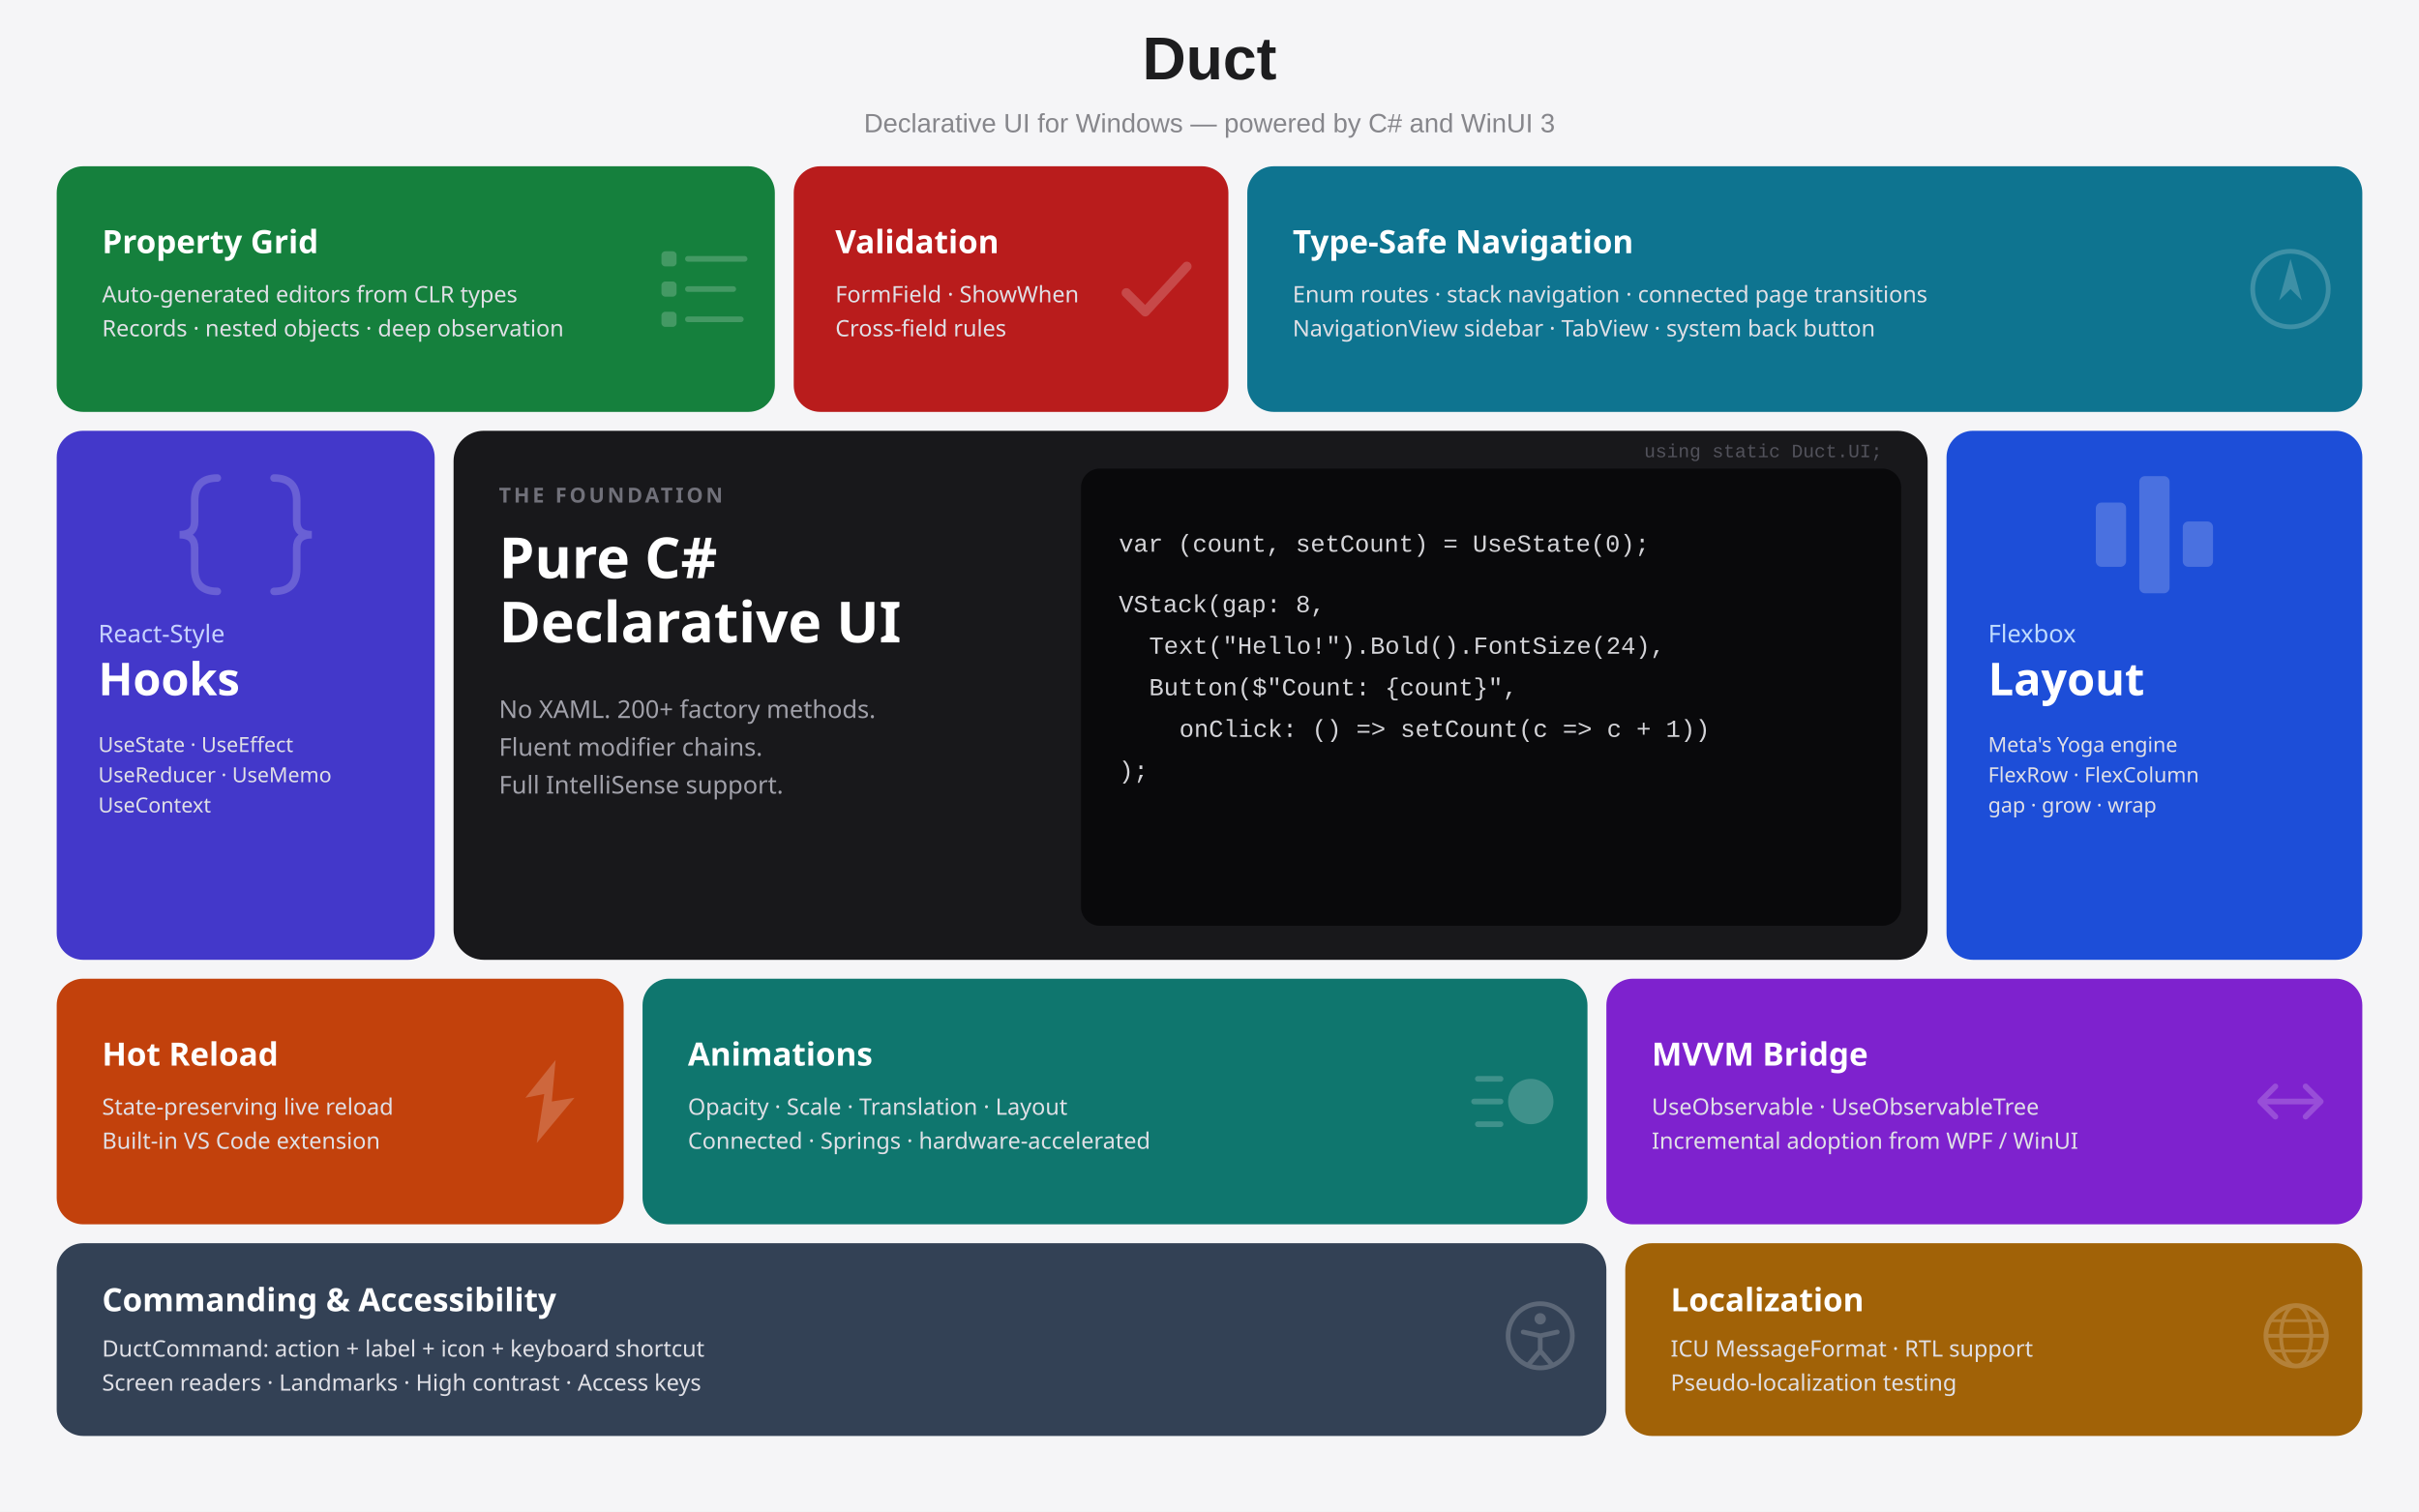
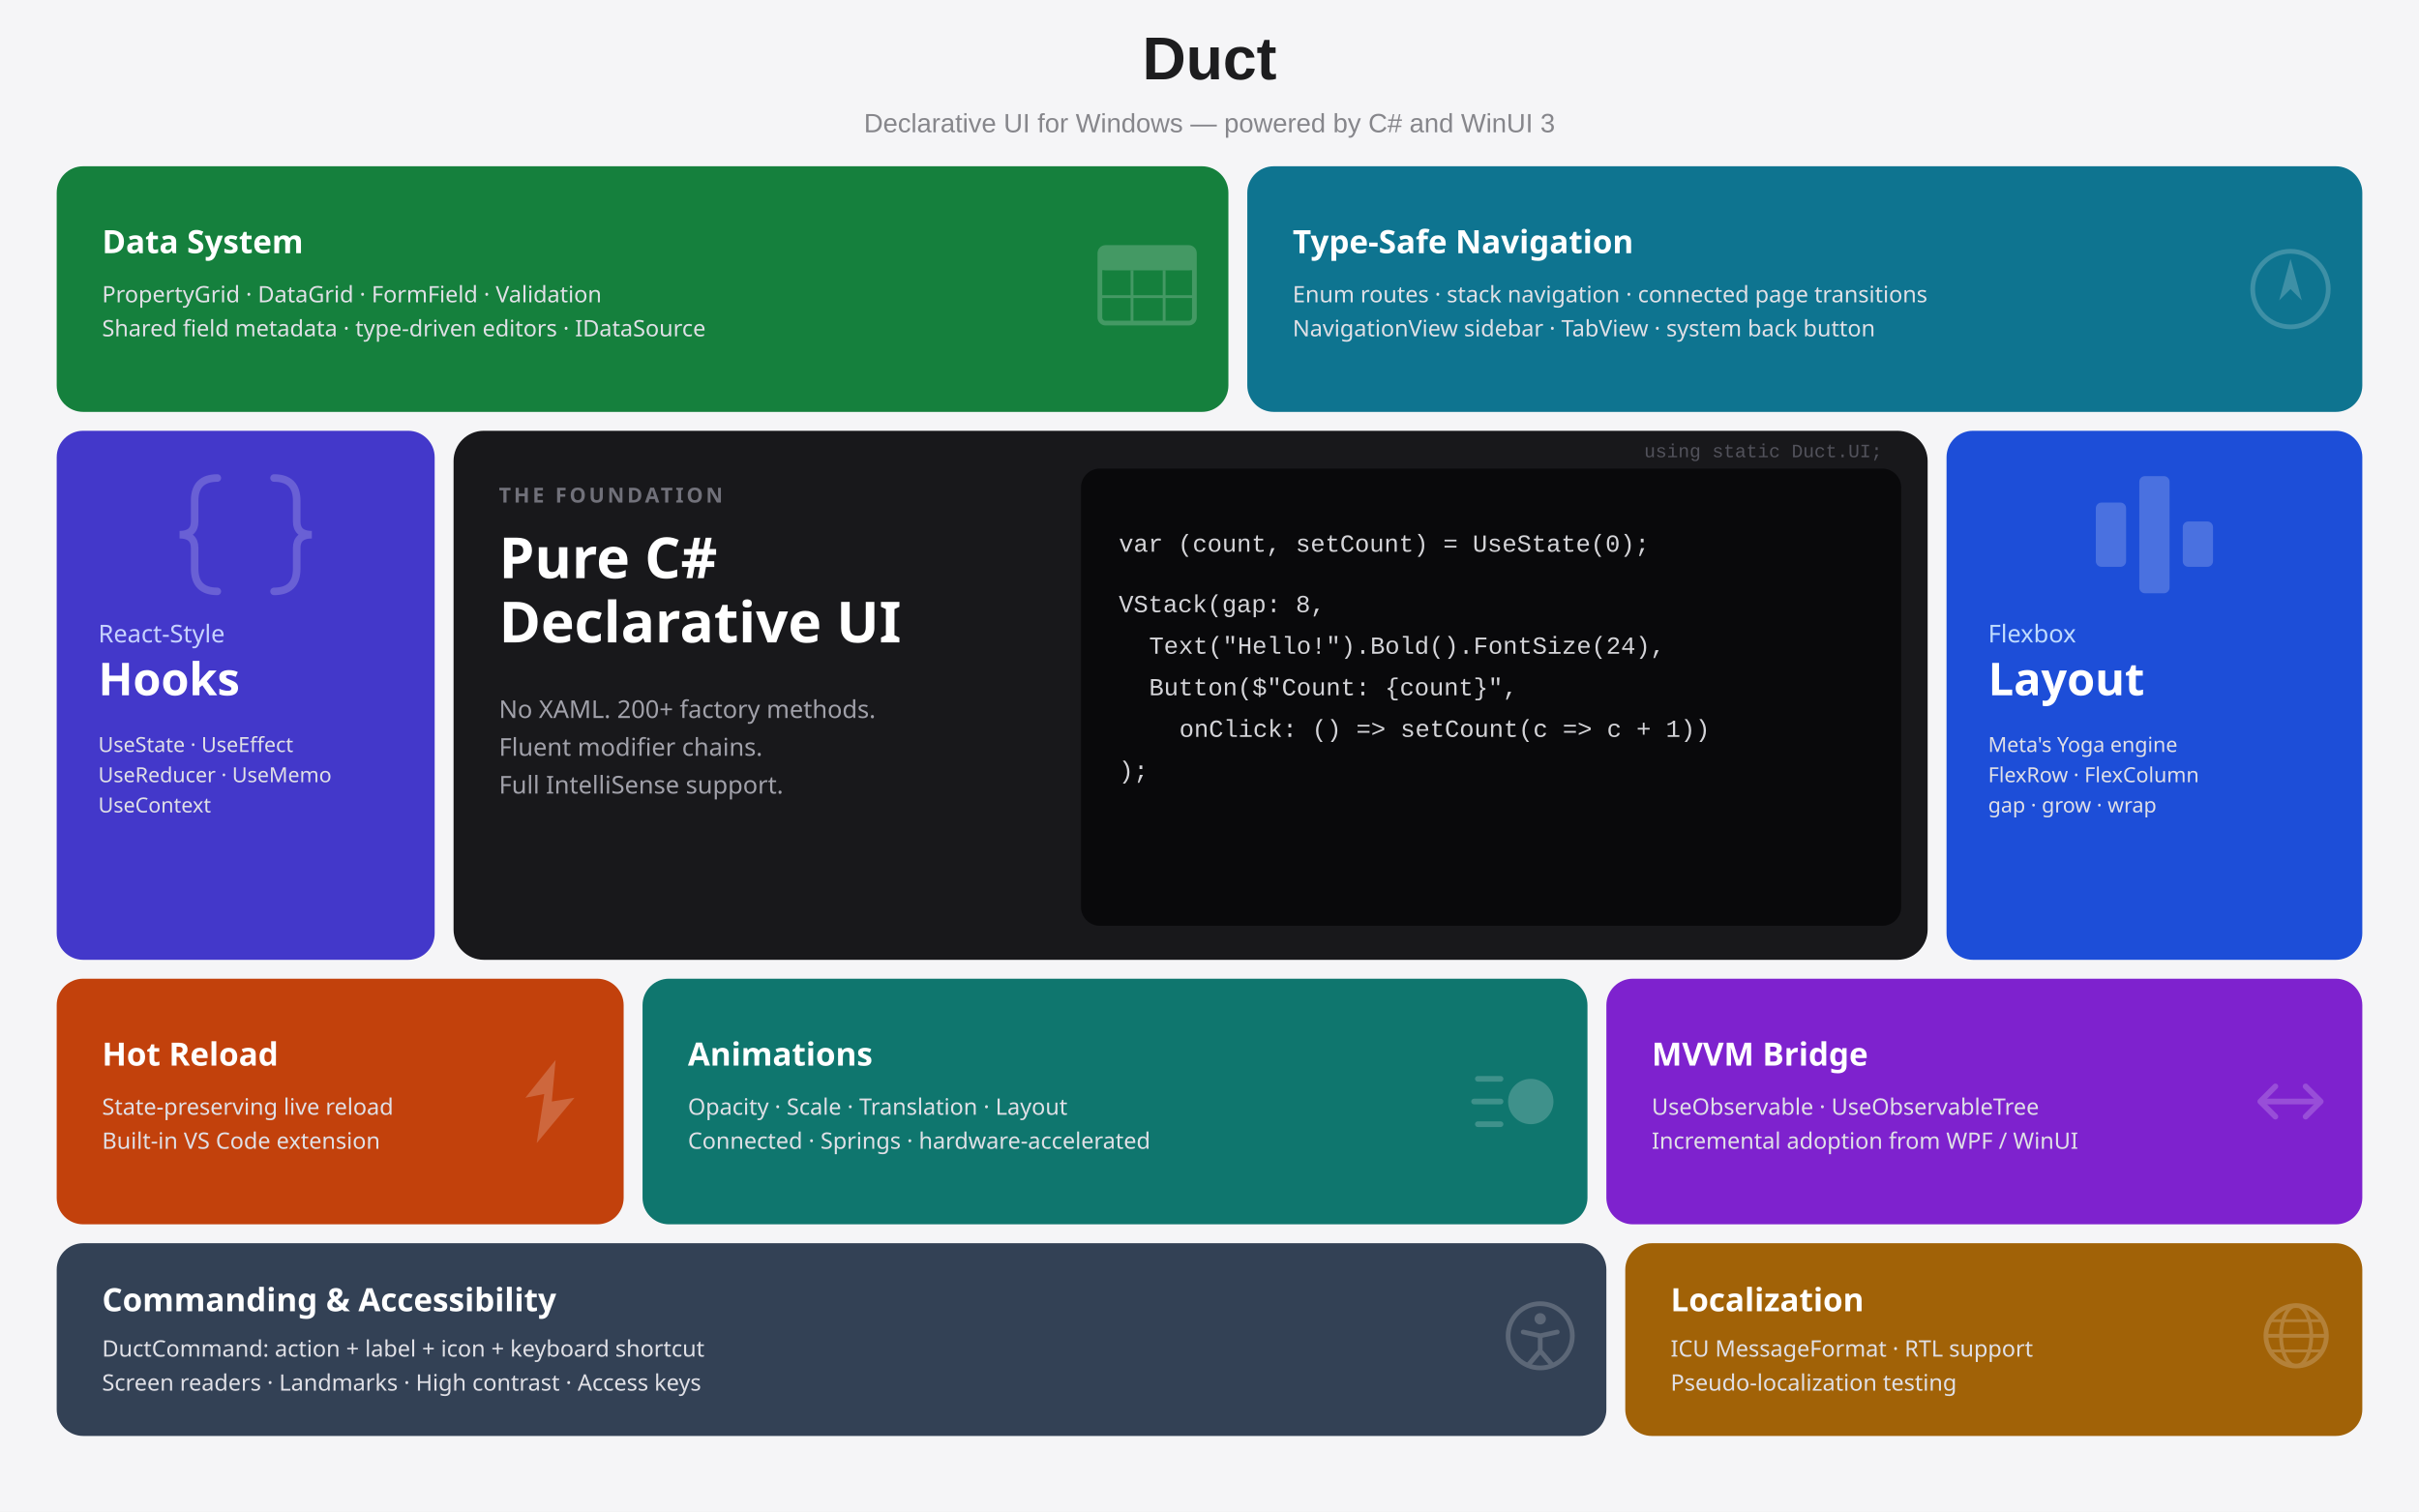
<svg xmlns="http://www.w3.org/2000/svg" width="1280" height="800" viewBox="0 0 1280 800">
  <rect width="1280" height="800" fill="#F5F5F7" />
  <text x="640" y="42" text-anchor="middle" font-family="Segoe UI, Arial, sans-serif" font-size="32" font-weight="700" fill="#1D1D1F">Duct</text>
  <text x="640" y="70" text-anchor="middle" font-family="Segoe UI, Arial, sans-serif" font-size="14" font-weight="400" fill="#86868B">Declarative UI for Windows — powered by C# and WinUI 3</text>
-   <rect x="30" y="88" width="380" height="130" rx="14" fill="#15803D" />
-   <g transform="translate(350, 131)" opacity="0.2">
-     <rect x="0" y="2" width="8" height="8" rx="2" fill="white" />
-     <line x1="14" y1="6" x2="44" y2="6" stroke="white" stroke-width="3" stroke-linecap="round" />
-     <rect x="0" y="18" width="8" height="8" rx="2" fill="white" />
-     <line x1="14" y1="22" x2="38" y2="22" stroke="white" stroke-width="3" stroke-linecap="round" />
-     <rect x="0" y="34" width="8" height="8" rx="2" fill="white" />
-     <line x1="14" y1="38" x2="42" y2="38" stroke="white" stroke-width="3" stroke-linecap="round" />
+   <rect x="30" y="88" width="620" height="130" rx="14" fill="#15803D" />
+   <g transform="translate(582, 131)" opacity="0.2">
+     <rect x="0" y="0" width="50" height="40" rx="3" fill="none" stroke="white" stroke-width="2.5" />
+     <rect x="0" y="0" width="50" height="12" rx="3" fill="white" />
+     <rect x="0" y="9" width="50" height="3" fill="white" />
+     <line x1="0" y1="26" x2="50" y2="26" stroke="white" stroke-width="1.5" />
+     <line x1="17" y1="12" x2="17" y2="40" stroke="white" stroke-width="1.5" />
+     <line x1="34" y1="12" x2="34" y2="40" stroke="white" stroke-width="1.5" />
  </g>
-   <text x="54" y="134" font-family="Segoe UI, sans-serif" font-size="17" font-weight="700" fill="#FFFFFF">Property Grid</text>
-   <text x="54" y="160" font-family="Segoe UI, sans-serif" font-size="12" fill="#E0E0E6">Auto-generated editors from CLR types</text>
-   <text x="54" y="178" font-family="Segoe UI, sans-serif" font-size="12" fill="#E0E0E6">Records · nested objects · deep observation</text>
-   <rect x="420" y="88" width="230" height="130" rx="14" fill="#B91C1C" />
-   <g transform="translate(590, 131)" opacity="0.2">
-     <path d="M6,24 L16,34 L38,10" fill="none" stroke="white" stroke-width="5" stroke-linecap="round" stroke-linejoin="round" />
-   </g>
-   <text x="442" y="134" font-family="Segoe UI, sans-serif" font-size="17" font-weight="700" fill="#FFFFFF">Validation</text>
-   <text x="442" y="160" font-family="Segoe UI, sans-serif" font-size="12" fill="#E0E0E6">FormField · ShowWhen</text>
-   <text x="442" y="178" font-family="Segoe UI, sans-serif" font-size="12" fill="#E0E0E6">Cross-field rules</text>
+   <text x="54" y="134" font-family="Segoe UI, sans-serif" font-size="17" font-weight="700" fill="#FFFFFF">Data System</text>
+   <text x="54" y="160" font-family="Segoe UI, sans-serif" font-size="12" fill="#E0E0E6">PropertyGrid · DataGrid · FormField · Validation</text>
+   <text x="54" y="178" font-family="Segoe UI, sans-serif" font-size="12" fill="#E0E0E6">Shared field metadata · type-driven editors · IDataSource</text>
  <rect x="660" y="88" width="590" height="130" rx="14" fill="#0E7490" />
  <g transform="translate(1190, 131)" opacity="0.2">
    <circle cx="22" cy="22" r="20" fill="none" stroke="white" stroke-width="2.5" />
    <polygon points="22,6 16,28 22,22 28,28" fill="white" />
  </g>
  <text x="684" y="134" font-family="Segoe UI, sans-serif" font-size="17" font-weight="700" fill="#FFFFFF">Type-Safe Navigation</text>
  <text x="684" y="160" font-family="Segoe UI, sans-serif" font-size="12" fill="#E0E0E6">Enum routes · stack navigation · connected page transitions</text>
  <text x="684" y="178" font-family="Segoe UI, sans-serif" font-size="12" fill="#E0E0E6">NavigationView sidebar · TabView · system back button</text>
  <rect x="30" y="228" width="200" height="280" rx="14" fill="#4338CA" />
  <g transform="translate(95, 248)" opacity="0.2">
    <path d="M20,5 Q8,5 8,17 L8,28 Q8,35 0,35 Q8,35 8,42 L8,53 Q8,65 20,65" fill="none" stroke="white" stroke-width="4" stroke-linecap="round" />
    <path d="M50,5 Q62,5 62,17 L62,28 Q62,35 70,35 Q62,35 62,42 L62,53 Q62,65 50,65" fill="none" stroke="white" stroke-width="4" stroke-linecap="round" />
  </g>
  <text x="52" y="340" font-family="Segoe UI, sans-serif" font-size="13" fill="#C7D2FE">React-Style</text>
  <text x="52" y="368" font-family="Segoe UI, sans-serif" font-size="24" font-weight="700" fill="#FFFFFF">Hooks</text>
  <text x="52" y="398" font-family="Segoe UI, sans-serif" font-size="11" fill="#E0E0E6">UseState · UseEffect</text>
  <text x="52" y="414" font-family="Segoe UI, sans-serif" font-size="11" fill="#E0E0E6">UseReducer · UseMemo</text>
  <text x="52" y="430" font-family="Segoe UI, sans-serif" font-size="11" fill="#E0E0E6">UseContext</text>
  <rect x="240" y="228" width="780" height="280" rx="16" fill="#18181B" />
  <text x="264" y="266" font-family="Segoe UI, sans-serif" font-size="11" font-weight="600" fill="#71717A" letter-spacing="1.5">THE FOUNDATION</text>
  <text x="264" y="306" font-family="Segoe UI, sans-serif" font-size="30" font-weight="700" fill="#FFFFFF">Pure C#</text>
  <text x="264" y="340" font-family="Segoe UI, sans-serif" font-size="30" font-weight="700" fill="#FFFFFF">Declarative UI</text>
  <text x="264" y="380" font-family="Segoe UI, sans-serif" font-size="13" fill="#A1A1AA">No XAML. 200+ factory methods.</text>
  <text x="264" y="400" font-family="Segoe UI, sans-serif" font-size="13" fill="#A1A1AA">Fluent modifier chains.</text>
  <text x="264" y="420" font-family="Segoe UI, sans-serif" font-size="13" fill="#A1A1AA">Full IntelliSense support.</text>
  <rect x="572" y="248" width="434" height="242" rx="10" fill="#09090B" />
  <text x="996" y="242" text-anchor="end" font-family="Cascadia Code, Consolas, Courier New, monospace" font-size="10" fill="#52525B">using static Duct.UI;</text>
  <text x="592" y="292" font-family="Cascadia Code, Consolas, Courier New, monospace" font-size="13" fill="#D4D4D8">var (count, setCount) = UseState(0);</text>
  <text x="592" y="324" font-family="Cascadia Code, Consolas, Courier New, monospace" font-size="13" fill="#D4D4D8">VStack(gap: 8,</text>
  <text x="608" y="346" font-family="Cascadia Code, Consolas, Courier New, monospace" font-size="13" fill="#D4D4D8">Text("Hello!").Bold().FontSize(24),</text>
  <text x="608" y="368" font-family="Cascadia Code, Consolas, Courier New, monospace" font-size="13" fill="#D4D4D8">Button($"Count: {count}",</text>
  <text x="624" y="390" font-family="Cascadia Code, Consolas, Courier New, monospace" font-size="13" fill="#D4D4D8">onClick: () =&gt; setCount(c =&gt; c + 1))</text>
  <text x="592" y="412" font-family="Cascadia Code, Consolas, Courier New, monospace" font-size="13" fill="#D4D4D8">);</text>
  <rect x="1030" y="228" width="220" height="280" rx="14" fill="#1D4ED8" />
  <g transform="translate(1105, 248)" opacity="0.2">
    <rect x="4" y="18" width="16" height="34" rx="3" fill="white" />
    <rect x="27" y="4" width="16" height="62" rx="3" fill="white" />
    <rect x="50" y="28" width="16" height="24" rx="3" fill="white" />
  </g>
  <text x="1052" y="340" font-family="Segoe UI, sans-serif" font-size="13" fill="#BFDBFE">Flexbox</text>
  <text x="1052" y="368" font-family="Segoe UI, sans-serif" font-size="24" font-weight="700" fill="#FFFFFF">Layout</text>
  <text x="1052" y="398" font-family="Segoe UI, sans-serif" font-size="11" fill="#E0E0E6">Meta's Yoga engine</text>
  <text x="1052" y="414" font-family="Segoe UI, sans-serif" font-size="11" fill="#E0E0E6">FlexRow · FlexColumn</text>
  <text x="1052" y="430" font-family="Segoe UI, sans-serif" font-size="11" fill="#E0E0E6">gap · grow · wrap</text>
  <rect x="30" y="518" width="300" height="130" rx="14" fill="#C2410C" />
  <g transform="translate(270, 561)" opacity="0.2">
    <polygon points="24,0 8,20 18,18 14,44 34,20 22,22" fill="white" />
  </g>
  <text x="54" y="564" font-family="Segoe UI, sans-serif" font-size="17" font-weight="700" fill="#FFFFFF">Hot Reload</text>
  <text x="54" y="590" font-family="Segoe UI, sans-serif" font-size="12" fill="#E0E0E6">State-preserving live reload</text>
  <text x="54" y="608" font-family="Segoe UI, sans-serif" font-size="12" fill="#E0E0E6">Built-in VS Code extension</text>
  <rect x="340" y="518" width="500" height="130" rx="14" fill="#0F766E" />
  <g transform="translate(780, 561)" opacity="0.2">
    <circle cx="30" cy="22" r="12" fill="white" />
    <line x1="2" y1="10" x2="14" y2="10" stroke="white" stroke-width="3" stroke-linecap="round" />
    <line x1="0" y1="22" x2="14" y2="22" stroke="white" stroke-width="3" stroke-linecap="round" />
    <line x1="2" y1="34" x2="14" y2="34" stroke="white" stroke-width="3" stroke-linecap="round" />
  </g>
  <text x="364" y="564" font-family="Segoe UI, sans-serif" font-size="17" font-weight="700" fill="#FFFFFF">Animations</text>
  <text x="364" y="590" font-family="Segoe UI, sans-serif" font-size="12" fill="#E0E0E6">Opacity · Scale · Translation · Layout</text>
  <text x="364" y="608" font-family="Segoe UI, sans-serif" font-size="12" fill="#E0E0E6">Connected · Springs · hardware-accelerated</text>
  <rect x="850" y="518" width="400" height="130" rx="14" fill="#7E22CE" />
  <g transform="translate(1190, 561)" opacity="0.2">
    <line x1="8" y1="22" x2="36" y2="22" stroke="white" stroke-width="3" stroke-linecap="round" />
    <polyline points="14,14 6,22 14,30" fill="none" stroke="white" stroke-width="3" stroke-linecap="round" stroke-linejoin="round" />
    <polyline points="30,14 38,22 30,30" fill="none" stroke="white" stroke-width="3" stroke-linecap="round" stroke-linejoin="round" />
  </g>
  <text x="874" y="564" font-family="Segoe UI, sans-serif" font-size="17" font-weight="700" fill="#FFFFFF">MVVM Bridge</text>
  <text x="874" y="590" font-family="Segoe UI, sans-serif" font-size="12" fill="#E0E0E6">UseObservable · UseObservableTree</text>
  <text x="874" y="608" font-family="Segoe UI, sans-serif" font-size="12" fill="#E0E0E6">Incremental adoption from WPF / WinUI</text>
  <rect x="30" y="658" width="820" height="102" rx="14" fill="#334155" />
  <g transform="translate(796, 688)" opacity="0.2">
    <circle cx="19" cy="19" r="17" fill="none" stroke="white" stroke-width="2.5" />
    <circle cx="19" cy="10" r="3" fill="white" />
    <path d="M10,17 L19,19 L28,17 M19,19 L19,27 M13,34 L19,27 L25,34" fill="none" stroke="white" stroke-width="2.5" stroke-linecap="round" stroke-linejoin="round" />
  </g>
  <text x="54" y="694" font-family="Segoe UI, sans-serif" font-size="17" font-weight="700" fill="#FFFFFF">Commanding &amp; Accessibility</text>
  <text x="54" y="718" font-family="Segoe UI, sans-serif" font-size="12" fill="#E0E0E6">DuctCommand: action + label + icon + keyboard shortcut</text>
  <text x="54" y="736" font-family="Segoe UI, sans-serif" font-size="12" fill="#E0E0E6">Screen readers · Landmarks · High contrast · Access keys</text>
  <rect x="860" y="658" width="390" height="102" rx="14" fill="#A16207" />
  <g transform="translate(1196, 688)" opacity="0.2">
    <circle cx="19" cy="19" r="16" fill="none" stroke="white" stroke-width="2.5" />
    <ellipse cx="19" cy="19" rx="8" ry="16" fill="none" stroke="white" stroke-width="2" />
    <line x1="3" y1="19" x2="35" y2="19" stroke="white" stroke-width="2" />
    <line x1="6" y1="11" x2="32" y2="11" stroke="white" stroke-width="1.5" />
    <line x1="6" y1="27" x2="32" y2="27" stroke="white" stroke-width="1.5" />
  </g>
  <text x="884" y="694" font-family="Segoe UI, sans-serif" font-size="17" font-weight="700" fill="#FFFFFF">Localization</text>
  <text x="884" y="718" font-family="Segoe UI, sans-serif" font-size="12" fill="#E0E0E6">ICU MessageFormat · RTL support</text>
  <text x="884" y="736" font-family="Segoe UI, sans-serif" font-size="12" fill="#E0E0E6">Pseudo-localization testing</text>
</svg>
